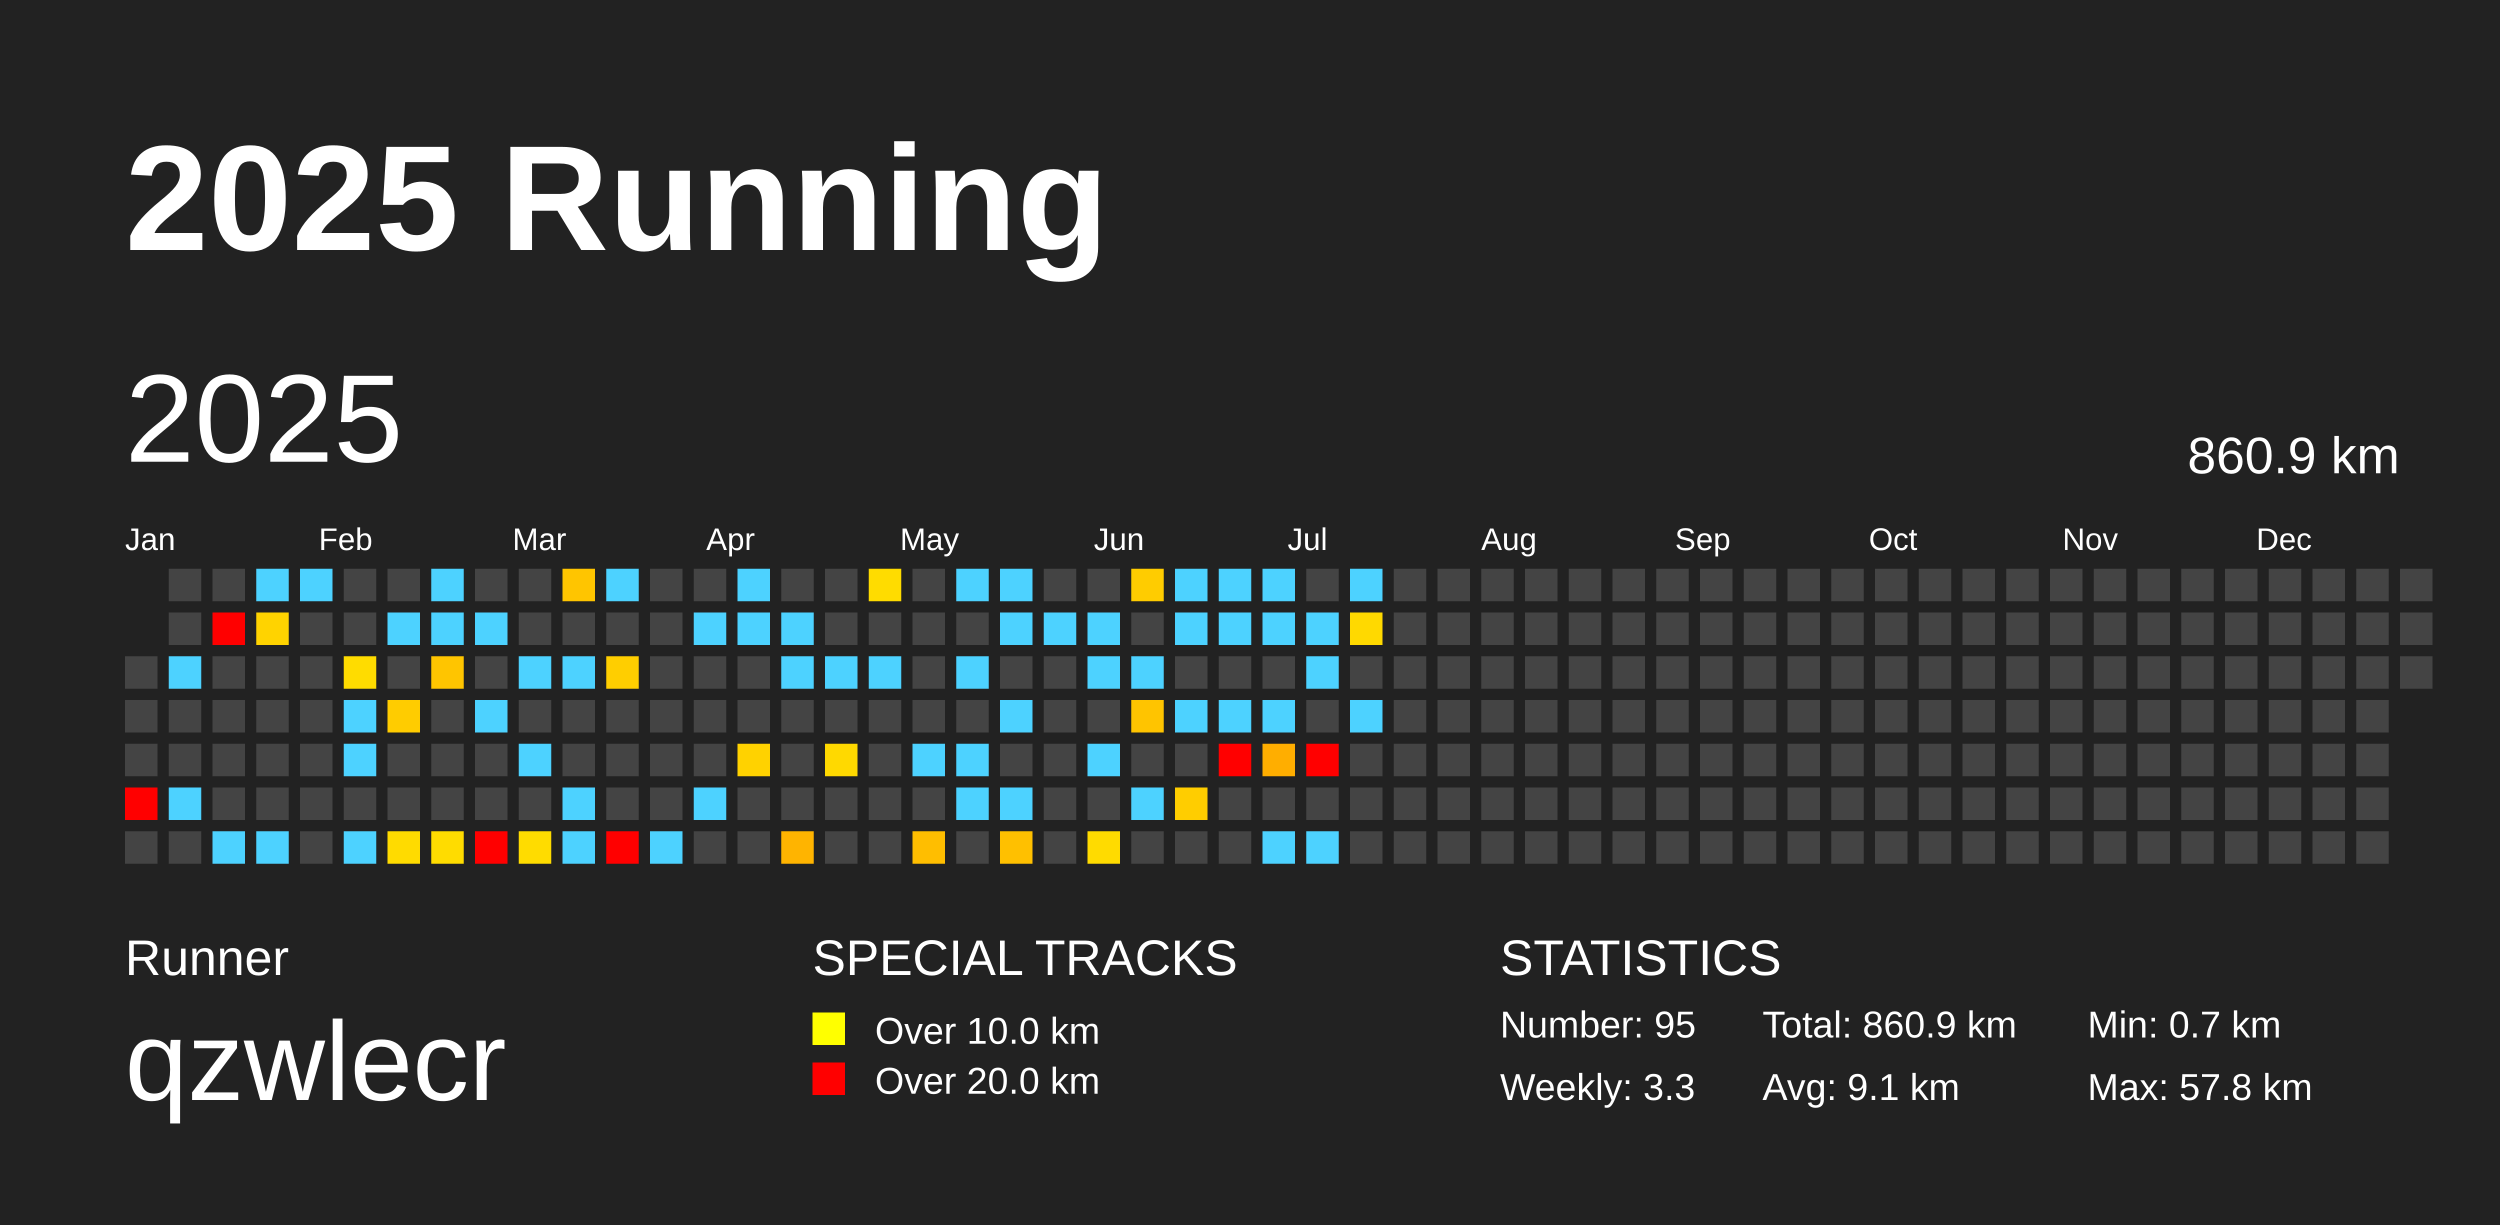
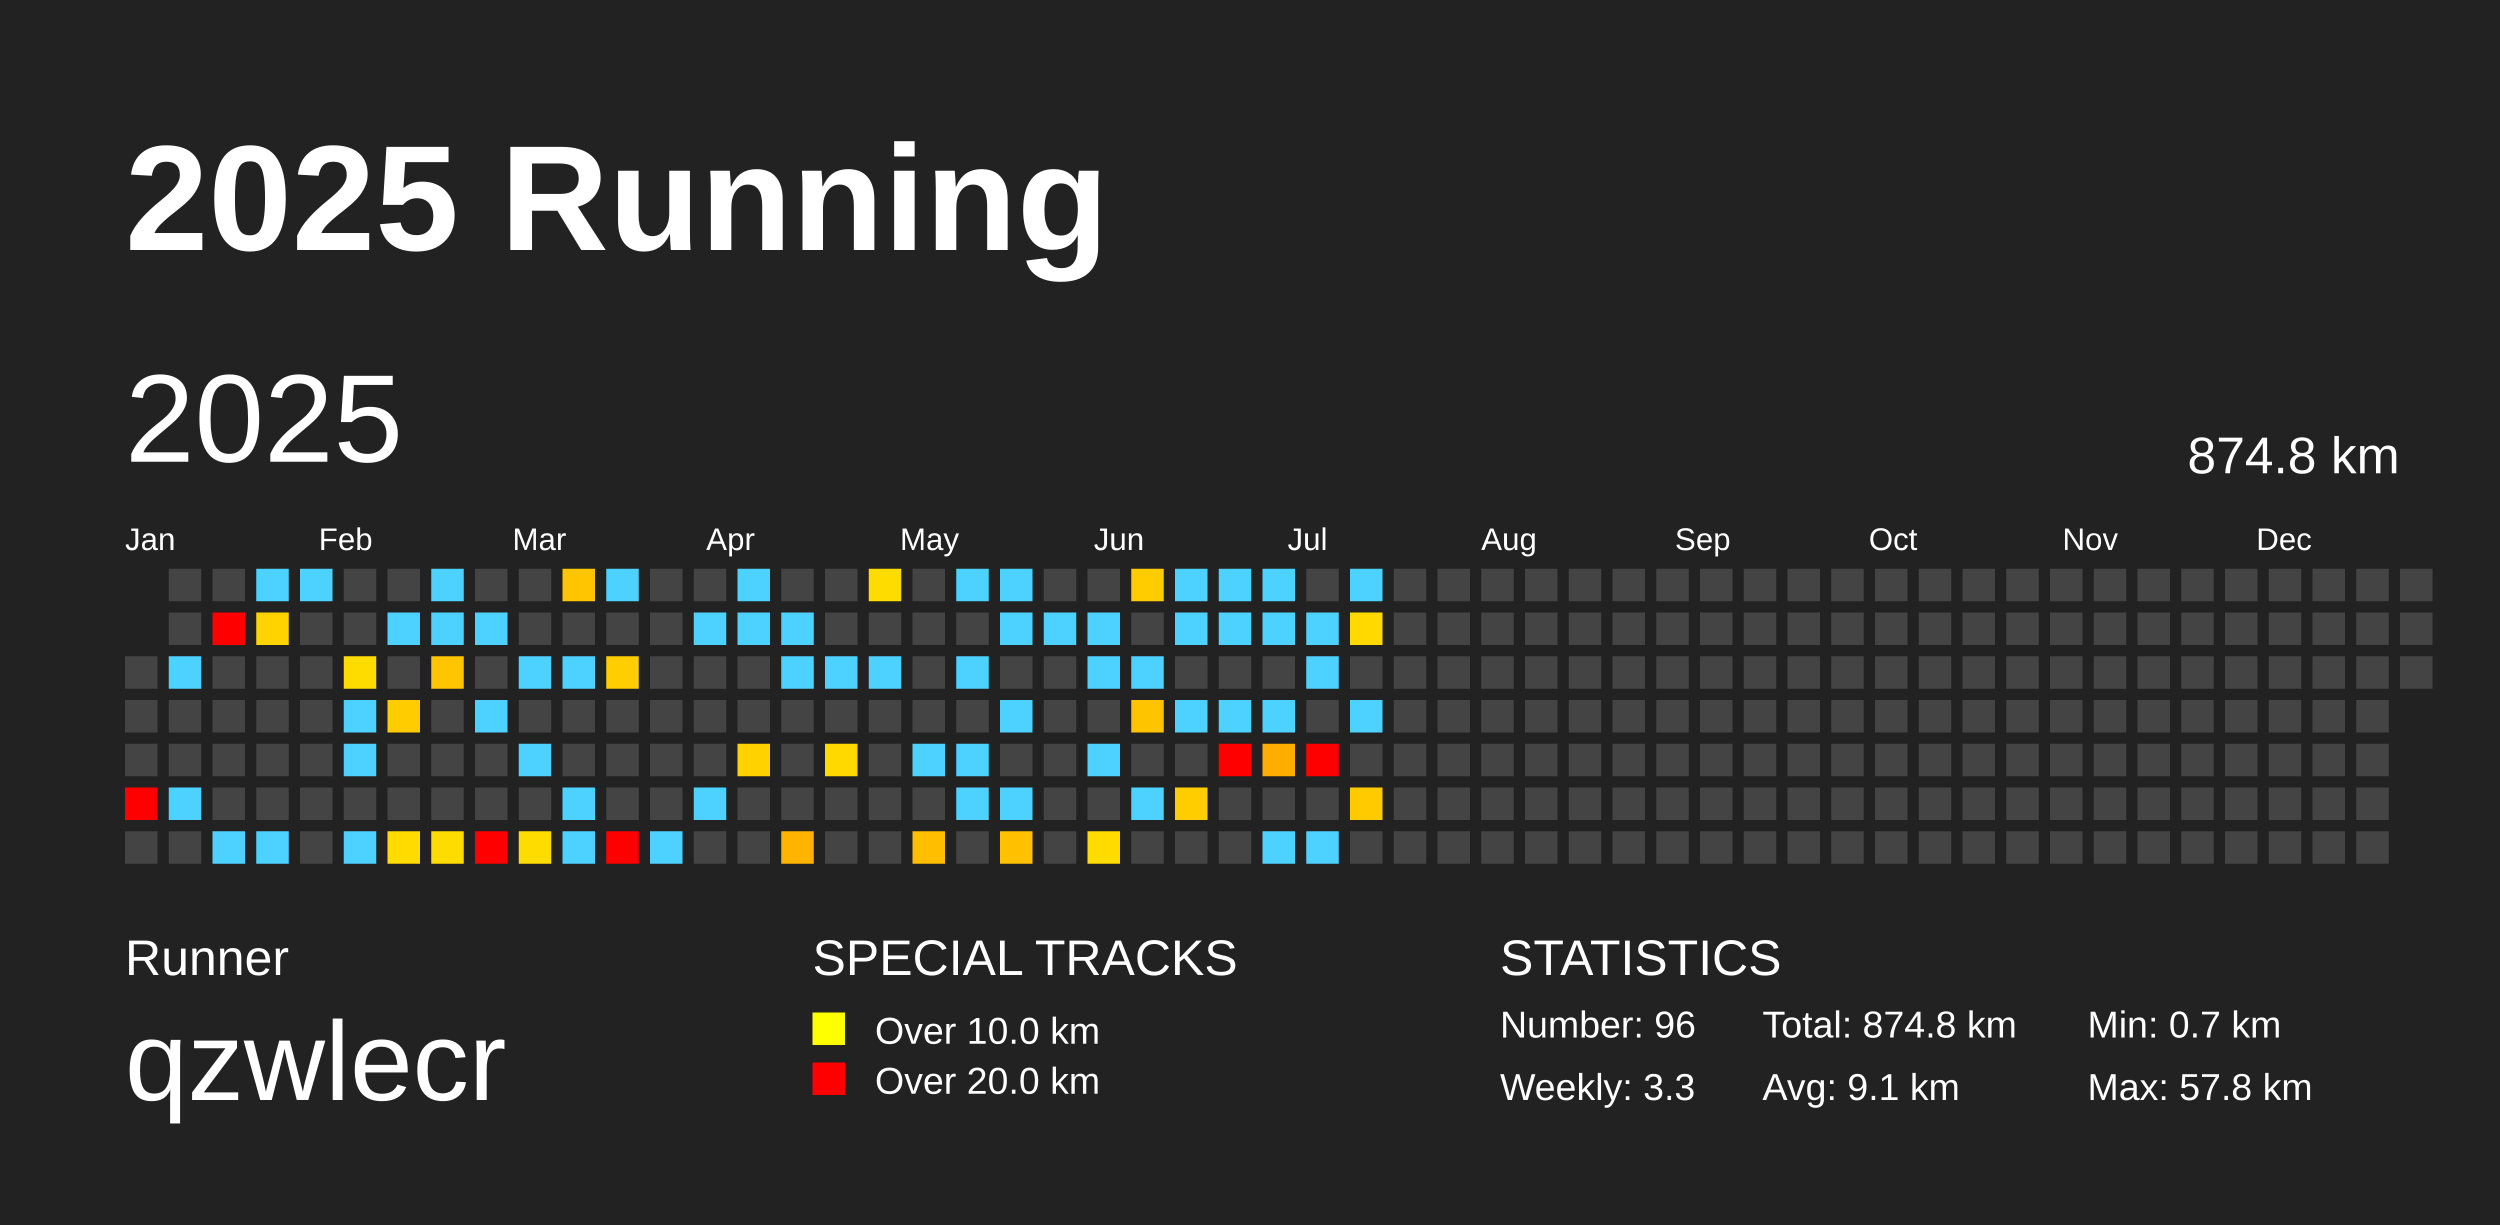
<svg xmlns="http://www.w3.org/2000/svg" baseProfile="full" height="98mm" version="1.1" viewBox="0,0,200,98" width="200mm">
  <defs />
  <rect fill="#222222" height="98" width="200" x="0" y="0" />
  <text fill="#FFFFFF" style="font-size:12px; font-family:Arial; font-weight:bold;" x="10" y="20">2025 Running</text>
  <text fill="#FFFFFF" style="font-size:4px; font-family:Arial" x="10" y="78">Runner</text>
  <text fill="#FFFFFF" style="font-size:9px; font-family:Arial" x="10" y="88">qzwlecr</text>
  <text fill="#FFFFFF" style="font-size:4px; font-family:Arial" x="65" y="78">SPECIAL TRACKS</text>
  <rect fill="yellow" height="2.6" width="2.6" x="65" y="81" />
  <text fill="#FFFFFF" style="font-size:3px; font-family:Arial" x="70" y="83.5">Over 10.0 km</text>
  <rect fill="red" height="2.6" width="2.6" x="65" y="85" />
  <text fill="#FFFFFF" style="font-size:3px; font-family:Arial" x="70" y="87.5">Over 20.0 km</text>
  <text fill="#FFFFFF" style="font-size:4px; font-family:Arial" x="120" y="78">STATISTICS</text>
-   <text fill="#FFFFFF" style="font-size:3px; font-family:Arial" x="120" y="83">Number: 95</text>
+   <text fill="#FFFFFF" style="font-size:3px; font-family:Arial" x="120" y="83">Number: 96</text>
  <text fill="#FFFFFF" style="font-size:3px; font-family:Arial" x="120" y="88">Weekly: 3.3</text>
-   <text fill="#FFFFFF" style="font-size:3px; font-family:Arial" x="141" y="83">Total: 860.9 km</text>
+   <text fill="#FFFFFF" style="font-size:3px; font-family:Arial" x="141" y="83">Total: 874.8 km</text>
  <text fill="#FFFFFF" style="font-size:3px; font-family:Arial" x="141" y="88">Avg: 9.1 km</text>
  <text fill="#FFFFFF" style="font-size:3px; font-family:Arial" x="167" y="83">Min: 0.7 km</text>
  <text fill="#FFFFFF" style="font-size:3px; font-family:Arial" x="167" y="88">Max: 57.8 km</text>
  <text dominant-baseline="hanging" fill="#FFFFFF" style="font-size:10.0px; font-family:Arial;" x="10" y="30">2025</text>
-   <text dominant-baseline="hanging" fill="#FFFFFF" style="font-size:4.125px; font-family:Arial;" x="175" y="35">860.9 km</text>
+   <text dominant-baseline="hanging" fill="#FFFFFF" style="font-size:4.125px; font-family:Arial;" x="175" y="35">874.8 km</text>
  <text fill="#FFFFFF" style="font-size:2.5px; font-family:Arial" x="10.0" y="44">Jan</text>
  <text fill="#FFFFFF" style="font-size:2.5px; font-family:Arial" x="25.5" y="44">Feb</text>
  <text fill="#FFFFFF" style="font-size:2.5px; font-family:Arial" x="41.0" y="44">Mar</text>
  <text fill="#FFFFFF" style="font-size:2.5px; font-family:Arial" x="56.5" y="44">Apr</text>
  <text fill="#FFFFFF" style="font-size:2.5px; font-family:Arial" x="72.0" y="44">May</text>
  <text fill="#FFFFFF" style="font-size:2.5px; font-family:Arial" x="87.5" y="44">Jun</text>
  <text fill="#FFFFFF" style="font-size:2.5px; font-family:Arial" x="103.0" y="44">Jul</text>
  <text fill="#FFFFFF" style="font-size:2.5px; font-family:Arial" x="118.5" y="44">Aug</text>
  <text fill="#FFFFFF" style="font-size:2.5px; font-family:Arial" x="134.0" y="44">Sep</text>
  <text fill="#FFFFFF" style="font-size:2.5px; font-family:Arial" x="149.5" y="44">Oct</text>
  <text fill="#FFFFFF" style="font-size:2.5px; font-family:Arial" x="165.0" y="44">Nov</text>
  <text fill="#FFFFFF" style="font-size:2.5px; font-family:Arial" x="180.5" y="44">Dec</text>
  <rect fill="#444444" height="2.6" width="2.6" x="10.0" y="52.5" />
  <rect fill="#444444" height="2.6" width="2.6" x="10.0" y="56.0" />
  <rect fill="#444444" height="2.6" width="2.6" x="10.0" y="59.5" />
  <rect fill="red" height="2.6" width="2.6" x="10.0" y="63.0" />
  <rect fill="#444444" height="2.6" width="2.6" x="10.0" y="66.5" />
  <rect fill="#444444" height="2.6" width="2.6" x="13.5" y="45.5" />
  <rect fill="#444444" height="2.6" width="2.6" x="13.5" y="49.0" />
  <rect fill="#4dd2ff" height="2.6" width="2.6" x="13.5" y="52.5" />
  <rect fill="#444444" height="2.6" width="2.6" x="13.5" y="56.0" />
  <rect fill="#444444" height="2.6" width="2.6" x="13.5" y="59.5" />
  <rect fill="#4dd2ff" height="2.6" width="2.6" x="13.5" y="63.0" />
  <rect fill="#444444" height="2.6" width="2.6" x="13.5" y="66.5" />
  <rect fill="#444444" height="2.6" width="2.6" x="17.0" y="45.5" />
  <rect fill="red" height="2.6" width="2.6" x="17.0" y="49.0" />
  <rect fill="#444444" height="2.6" width="2.6" x="17.0" y="52.5" />
  <rect fill="#444444" height="2.6" width="2.6" x="17.0" y="56.0" />
  <rect fill="#444444" height="2.6" width="2.6" x="17.0" y="59.5" />
  <rect fill="#444444" height="2.6" width="2.6" x="17.0" y="63.0" />
  <rect fill="#4dd2ff" height="2.6" width="2.6" x="17.0" y="66.5" />
  <rect fill="#4dd2ff" height="2.6" width="2.6" x="20.5" y="45.5" />
  <rect fill="#ffd300" height="2.6" width="2.6" x="20.5" y="49.0" />
  <rect fill="#444444" height="2.6" width="2.6" x="20.5" y="52.5" />
  <rect fill="#444444" height="2.6" width="2.6" x="20.5" y="56.0" />
  <rect fill="#444444" height="2.6" width="2.6" x="20.5" y="59.5" />
  <rect fill="#444444" height="2.6" width="2.6" x="20.5" y="63.0" />
  <rect fill="#4dd2ff" height="2.6" width="2.6" x="20.5" y="66.5" />
  <rect fill="#4dd2ff" height="2.6" width="2.6" x="24.0" y="45.5" />
  <rect fill="#444444" height="2.6" width="2.6" x="24.0" y="49.0" />
  <rect fill="#444444" height="2.6" width="2.6" x="24.0" y="52.5" />
  <rect fill="#444444" height="2.6" width="2.6" x="24.0" y="56.0" />
  <rect fill="#444444" height="2.6" width="2.6" x="24.0" y="59.5" />
  <rect fill="#444444" height="2.6" width="2.6" x="24.0" y="63.0" />
  <rect fill="#444444" height="2.6" width="2.6" x="24.0" y="66.5" />
  <rect fill="#444444" height="2.6" width="2.6" x="27.5" y="45.5" />
  <rect fill="#444444" height="2.6" width="2.6" x="27.5" y="49.0" />
  <rect fill="#ffdc00" height="2.6" width="2.6" x="27.5" y="52.5" />
  <rect fill="#4dd2ff" height="2.6" width="2.6" x="27.5" y="56.0" />
  <rect fill="#4dd2ff" height="2.6" width="2.6" x="27.5" y="59.5" />
  <rect fill="#444444" height="2.6" width="2.6" x="27.5" y="63.0" />
  <rect fill="#4dd2ff" height="2.6" width="2.6" x="27.5" y="66.5" />
  <rect fill="#444444" height="2.6" width="2.6" x="31.0" y="45.5" />
  <rect fill="#4dd2ff" height="2.6" width="2.6" x="31.0" y="49.0" />
  <rect fill="#444444" height="2.6" width="2.6" x="31.0" y="52.5" />
  <rect fill="#ffcc00" height="2.6" width="2.6" x="31.0" y="56.0" />
  <rect fill="#444444" height="2.6" width="2.6" x="31.0" y="59.5" />
  <rect fill="#444444" height="2.6" width="2.6" x="31.0" y="63.0" />
  <rect fill="#ffdb00" height="2.6" width="2.6" x="31.0" y="66.5" />
  <rect fill="#4dd2ff" height="2.6" width="2.6" x="34.5" y="45.5" />
  <rect fill="#4dd2ff" height="2.6" width="2.6" x="34.5" y="49.0" />
  <rect fill="#ffc500" height="2.6" width="2.6" x="34.5" y="52.5" />
  <rect fill="#444444" height="2.6" width="2.6" x="34.5" y="56.0" />
  <rect fill="#444444" height="2.6" width="2.6" x="34.5" y="59.5" />
  <rect fill="#444444" height="2.6" width="2.6" x="34.5" y="63.0" />
  <rect fill="#ffdc00" height="2.6" width="2.6" x="34.5" y="66.5" />
  <rect fill="#444444" height="2.6" width="2.6" x="38.0" y="45.5" />
  <rect fill="#4dd2ff" height="2.6" width="2.6" x="38.0" y="49.0" />
  <rect fill="#444444" height="2.6" width="2.6" x="38.0" y="52.5" />
  <rect fill="#4dd2ff" height="2.6" width="2.6" x="38.0" y="56.0" />
  <rect fill="#444444" height="2.6" width="2.6" x="38.0" y="59.5" />
  <rect fill="#444444" height="2.6" width="2.6" x="38.0" y="63.0" />
  <rect fill="red" height="2.6" width="2.6" x="38.0" y="66.5" />
  <rect fill="#444444" height="2.6" width="2.6" x="41.5" y="45.5" />
  <rect fill="#444444" height="2.6" width="2.6" x="41.5" y="49.0" />
  <rect fill="#4dd2ff" height="2.6" width="2.6" x="41.5" y="52.5" />
  <rect fill="#444444" height="2.6" width="2.6" x="41.5" y="56.0" />
  <rect fill="#4dd2ff" height="2.6" width="2.6" x="41.5" y="59.5" />
  <rect fill="#444444" height="2.6" width="2.6" x="41.5" y="63.0" />
  <rect fill="#ffdc00" height="2.6" width="2.6" x="41.5" y="66.5" />
  <rect fill="#ffc500" height="2.6" width="2.6" x="45.0" y="45.5" />
  <rect fill="#444444" height="2.6" width="2.6" x="45.0" y="49.0" />
  <rect fill="#4dd2ff" height="2.6" width="2.6" x="45.0" y="52.5" />
  <rect fill="#444444" height="2.6" width="2.6" x="45.0" y="56.0" />
  <rect fill="#444444" height="2.6" width="2.6" x="45.0" y="59.5" />
  <rect fill="#4dd2ff" height="2.6" width="2.6" x="45.0" y="63.0" />
  <rect fill="#4dd2ff" height="2.6" width="2.6" x="45.0" y="66.5" />
  <rect fill="#4dd2ff" height="2.6" width="2.6" x="48.5" y="45.5" />
  <rect fill="#444444" height="2.6" width="2.6" x="48.5" y="49.0" />
  <rect fill="#ffce00" height="2.6" width="2.6" x="48.5" y="52.5" />
  <rect fill="#444444" height="2.6" width="2.6" x="48.5" y="56.0" />
  <rect fill="#444444" height="2.6" width="2.6" x="48.5" y="59.5" />
  <rect fill="#444444" height="2.6" width="2.6" x="48.5" y="63.0" />
  <rect fill="red" height="2.6" width="2.6" x="48.5" y="66.5" />
  <rect fill="#444444" height="2.6" width="2.6" x="52.0" y="45.5" />
  <rect fill="#444444" height="2.6" width="2.6" x="52.0" y="49.0" />
  <rect fill="#444444" height="2.6" width="2.6" x="52.0" y="52.5" />
  <rect fill="#444444" height="2.6" width="2.6" x="52.0" y="56.0" />
  <rect fill="#444444" height="2.6" width="2.6" x="52.0" y="59.5" />
  <rect fill="#444444" height="2.6" width="2.6" x="52.0" y="63.0" />
  <rect fill="#4dd2ff" height="2.6" width="2.6" x="52.0" y="66.5" />
  <rect fill="#444444" height="2.6" width="2.6" x="55.5" y="45.5" />
  <rect fill="#4dd2ff" height="2.6" width="2.6" x="55.5" y="49.0" />
  <rect fill="#444444" height="2.6" width="2.6" x="55.5" y="52.5" />
  <rect fill="#444444" height="2.6" width="2.6" x="55.5" y="56.0" />
  <rect fill="#444444" height="2.6" width="2.6" x="55.5" y="59.5" />
  <rect fill="#4dd2ff" height="2.6" width="2.6" x="55.5" y="63.0" />
  <rect fill="#444444" height="2.6" width="2.6" x="55.5" y="66.5" />
  <rect fill="#4dd2ff" height="2.6" width="2.6" x="59.0" y="45.5" />
  <rect fill="#4dd2ff" height="2.6" width="2.6" x="59.0" y="49.0" />
  <rect fill="#444444" height="2.6" width="2.6" x="59.0" y="52.5" />
  <rect fill="#444444" height="2.6" width="2.6" x="59.0" y="56.0" />
  <rect fill="#ffd200" height="2.6" width="2.6" x="59.0" y="59.5" />
  <rect fill="#444444" height="2.6" width="2.6" x="59.0" y="63.0" />
  <rect fill="#444444" height="2.6" width="2.6" x="59.0" y="66.5" />
  <rect fill="#444444" height="2.6" width="2.6" x="62.5" y="45.5" />
  <rect fill="#4dd2ff" height="2.6" width="2.6" x="62.5" y="49.0" />
  <rect fill="#4dd2ff" height="2.6" width="2.6" x="62.5" y="52.5" />
  <rect fill="#444444" height="2.6" width="2.6" x="62.5" y="56.0" />
  <rect fill="#444444" height="2.6" width="2.6" x="62.5" y="59.5" />
  <rect fill="#444444" height="2.6" width="2.6" x="62.5" y="63.0" />
  <rect fill="#ffb400" height="2.6" width="2.6" x="62.5" y="66.5" />
  <rect fill="#444444" height="2.6" width="2.6" x="66.0" y="45.5" />
  <rect fill="#444444" height="2.6" width="2.6" x="66.0" y="49.0" />
  <rect fill="#4dd2ff" height="2.6" width="2.6" x="66.0" y="52.5" />
  <rect fill="#444444" height="2.6" width="2.6" x="66.0" y="56.0" />
  <rect fill="#ffd900" height="2.6" width="2.6" x="66.0" y="59.5" />
  <rect fill="#444444" height="2.6" width="2.6" x="66.0" y="63.0" />
  <rect fill="#444444" height="2.6" width="2.6" x="66.0" y="66.5" />
  <rect fill="#ffdc00" height="2.6" width="2.6" x="69.5" y="45.5" />
  <rect fill="#444444" height="2.6" width="2.6" x="69.5" y="49.0" />
  <rect fill="#4dd2ff" height="2.6" width="2.6" x="69.5" y="52.5" />
  <rect fill="#444444" height="2.6" width="2.6" x="69.5" y="56.0" />
  <rect fill="#444444" height="2.6" width="2.6" x="69.5" y="59.5" />
  <rect fill="#444444" height="2.6" width="2.6" x="69.5" y="63.0" />
  <rect fill="#444444" height="2.6" width="2.6" x="69.5" y="66.5" />
  <rect fill="#444444" height="2.6" width="2.6" x="73.0" y="45.5" />
  <rect fill="#444444" height="2.6" width="2.6" x="73.0" y="49.0" />
  <rect fill="#444444" height="2.6" width="2.6" x="73.0" y="52.5" />
  <rect fill="#444444" height="2.6" width="2.6" x="73.0" y="56.0" />
  <rect fill="#4dd2ff" height="2.6" width="2.6" x="73.0" y="59.5" />
  <rect fill="#444444" height="2.6" width="2.6" x="73.0" y="63.0" />
  <rect fill="#ffbe00" height="2.6" width="2.6" x="73.0" y="66.5" />
  <rect fill="#4dd2ff" height="2.6" width="2.6" x="76.5" y="45.5" />
  <rect fill="#444444" height="2.6" width="2.6" x="76.5" y="49.0" />
  <rect fill="#4dd2ff" height="2.6" width="2.6" x="76.5" y="52.5" />
  <rect fill="#444444" height="2.6" width="2.6" x="76.5" y="56.0" />
  <rect fill="#4dd2ff" height="2.6" width="2.6" x="76.5" y="59.5" />
  <rect fill="#4dd2ff" height="2.6" width="2.6" x="76.5" y="63.0" />
  <rect fill="#444444" height="2.6" width="2.6" x="76.5" y="66.5" />
  <rect fill="#4dd2ff" height="2.6" width="2.6" x="80.0" y="45.5" />
  <rect fill="#4dd2ff" height="2.6" width="2.6" x="80.0" y="49.0" />
  <rect fill="#444444" height="2.6" width="2.6" x="80.0" y="52.5" />
  <rect fill="#4dd2ff" height="2.6" width="2.6" x="80.0" y="56.0" />
  <rect fill="#444444" height="2.6" width="2.6" x="80.0" y="59.5" />
  <rect fill="#4dd2ff" height="2.6" width="2.6" x="80.0" y="63.0" />
  <rect fill="#ffc000" height="2.6" width="2.6" x="80.0" y="66.5" />
  <rect fill="#444444" height="2.6" width="2.6" x="83.5" y="45.5" />
  <rect fill="#4dd2ff" height="2.6" width="2.6" x="83.5" y="49.0" />
  <rect fill="#444444" height="2.6" width="2.6" x="83.5" y="52.5" />
  <rect fill="#444444" height="2.6" width="2.6" x="83.5" y="56.0" />
  <rect fill="#444444" height="2.6" width="2.6" x="83.5" y="59.5" />
  <rect fill="#444444" height="2.6" width="2.6" x="83.5" y="63.0" />
  <rect fill="#444444" height="2.6" width="2.6" x="83.5" y="66.5" />
  <rect fill="#444444" height="2.6" width="2.6" x="87.0" y="45.5" />
  <rect fill="#4dd2ff" height="2.6" width="2.6" x="87.0" y="49.0" />
  <rect fill="#4dd2ff" height="2.6" width="2.6" x="87.0" y="52.5" />
  <rect fill="#444444" height="2.6" width="2.6" x="87.0" y="56.0" />
  <rect fill="#4dd2ff" height="2.6" width="2.6" x="87.0" y="59.5" />
  <rect fill="#444444" height="2.6" width="2.6" x="87.0" y="63.0" />
  <rect fill="#ffdb00" height="2.6" width="2.6" x="87.0" y="66.5" />
  <rect fill="#ffcc00" height="2.6" width="2.6" x="90.5" y="45.5" />
  <rect fill="#444444" height="2.6" width="2.6" x="90.5" y="49.0" />
  <rect fill="#4dd2ff" height="2.6" width="2.6" x="90.5" y="52.5" />
  <rect fill="#ffc400" height="2.6" width="2.6" x="90.5" y="56.0" />
  <rect fill="#444444" height="2.6" width="2.6" x="90.5" y="59.5" />
  <rect fill="#4dd2ff" height="2.6" width="2.6" x="90.5" y="63.0" />
  <rect fill="#444444" height="2.6" width="2.6" x="90.5" y="66.5" />
  <rect fill="#4dd2ff" height="2.6" width="2.6" x="94.0" y="45.5" />
  <rect fill="#4dd2ff" height="2.6" width="2.6" x="94.0" y="49.0" />
  <rect fill="#444444" height="2.6" width="2.6" x="94.0" y="52.5" />
  <rect fill="#4dd2ff" height="2.6" width="2.6" x="94.0" y="56.0" />
  <rect fill="#444444" height="2.6" width="2.6" x="94.0" y="59.5" />
  <rect fill="#ffcd00" height="2.6" width="2.6" x="94.0" y="63.0" />
  <rect fill="#444444" height="2.6" width="2.6" x="94.0" y="66.5" />
  <rect fill="#4dd2ff" height="2.6" width="2.6" x="97.5" y="45.5" />
  <rect fill="#4dd2ff" height="2.6" width="2.6" x="97.5" y="49.0" />
  <rect fill="#444444" height="2.6" width="2.6" x="97.5" y="52.5" />
  <rect fill="#4dd2ff" height="2.6" width="2.6" x="97.5" y="56.0" />
  <rect fill="red" height="2.6" width="2.6" x="97.5" y="59.5" />
  <rect fill="#444444" height="2.6" width="2.6" x="97.5" y="63.0" />
  <rect fill="#444444" height="2.6" width="2.6" x="97.5" y="66.5" />
  <rect fill="#4dd2ff" height="2.6" width="2.6" x="101.0" y="45.5" />
  <rect fill="#4dd2ff" height="2.6" width="2.6" x="101.0" y="49.0" />
  <rect fill="#444444" height="2.6" width="2.6" x="101.0" y="52.5" />
  <rect fill="#4dd2ff" height="2.6" width="2.6" x="101.0" y="56.0" />
  <rect fill="#ffae00" height="2.6" width="2.6" x="101.0" y="59.5" />
  <rect fill="#444444" height="2.6" width="2.6" x="101.0" y="63.0" />
  <rect fill="#4dd2ff" height="2.6" width="2.6" x="101.0" y="66.5" />
  <rect fill="#444444" height="2.6" width="2.6" x="104.5" y="45.5" />
  <rect fill="#4dd2ff" height="2.6" width="2.6" x="104.5" y="49.0" />
  <rect fill="#4dd2ff" height="2.6" width="2.6" x="104.5" y="52.5" />
  <rect fill="#444444" height="2.6" width="2.6" x="104.5" y="56.0" />
  <rect fill="red" height="2.6" width="2.6" x="104.5" y="59.5" />
  <rect fill="#444444" height="2.6" width="2.6" x="104.5" y="63.0" />
  <rect fill="#4dd2ff" height="2.6" width="2.6" x="104.5" y="66.5" />
  <rect fill="#4dd2ff" height="2.6" width="2.6" x="108.0" y="45.5" />
  <rect fill="#ffd900" height="2.6" width="2.6" x="108.0" y="49.0" />
  <rect fill="#444444" height="2.6" width="2.6" x="108.0" y="52.5" />
  <rect fill="#4dd2ff" height="2.6" width="2.6" x="108.0" y="56.0" />
  <rect fill="#444444" height="2.6" width="2.6" x="108.0" y="59.5" />
-   <rect fill="#444444" height="2.6" width="2.6" x="108.0" y="63.0" />
+   <rect fill="#ffca00" height="2.6" width="2.6" x="108.0" y="63.0" />
  <rect fill="#444444" height="2.6" width="2.6" x="108.0" y="66.5" />
  <rect fill="#444444" height="2.6" width="2.6" x="111.5" y="45.5" />
  <rect fill="#444444" height="2.6" width="2.6" x="111.5" y="49.0" />
  <rect fill="#444444" height="2.6" width="2.6" x="111.5" y="52.5" />
  <rect fill="#444444" height="2.6" width="2.6" x="111.5" y="56.0" />
  <rect fill="#444444" height="2.6" width="2.6" x="111.5" y="59.5" />
  <rect fill="#444444" height="2.6" width="2.6" x="111.5" y="63.0" />
  <rect fill="#444444" height="2.6" width="2.6" x="111.5" y="66.5" />
  <rect fill="#444444" height="2.6" width="2.6" x="115.0" y="45.5" />
  <rect fill="#444444" height="2.6" width="2.6" x="115.0" y="49.0" />
  <rect fill="#444444" height="2.6" width="2.6" x="115.0" y="52.5" />
  <rect fill="#444444" height="2.6" width="2.6" x="115.0" y="56.0" />
  <rect fill="#444444" height="2.6" width="2.6" x="115.0" y="59.5" />
  <rect fill="#444444" height="2.6" width="2.6" x="115.0" y="63.0" />
  <rect fill="#444444" height="2.6" width="2.6" x="115.0" y="66.5" />
  <rect fill="#444444" height="2.6" width="2.6" x="118.5" y="45.5" />
  <rect fill="#444444" height="2.6" width="2.6" x="118.5" y="49.0" />
  <rect fill="#444444" height="2.6" width="2.6" x="118.5" y="52.5" />
  <rect fill="#444444" height="2.6" width="2.6" x="118.5" y="56.0" />
  <rect fill="#444444" height="2.6" width="2.6" x="118.5" y="59.5" />
  <rect fill="#444444" height="2.6" width="2.6" x="118.5" y="63.0" />
  <rect fill="#444444" height="2.6" width="2.6" x="118.5" y="66.5" />
  <rect fill="#444444" height="2.6" width="2.6" x="122.0" y="45.5" />
  <rect fill="#444444" height="2.6" width="2.6" x="122.0" y="49.0" />
  <rect fill="#444444" height="2.6" width="2.6" x="122.0" y="52.5" />
  <rect fill="#444444" height="2.6" width="2.6" x="122.0" y="56.0" />
  <rect fill="#444444" height="2.6" width="2.6" x="122.0" y="59.5" />
  <rect fill="#444444" height="2.6" width="2.6" x="122.0" y="63.0" />
  <rect fill="#444444" height="2.6" width="2.6" x="122.0" y="66.5" />
  <rect fill="#444444" height="2.6" width="2.6" x="125.5" y="45.5" />
  <rect fill="#444444" height="2.6" width="2.6" x="125.5" y="49.0" />
  <rect fill="#444444" height="2.6" width="2.6" x="125.5" y="52.5" />
  <rect fill="#444444" height="2.6" width="2.6" x="125.5" y="56.0" />
  <rect fill="#444444" height="2.6" width="2.6" x="125.5" y="59.5" />
  <rect fill="#444444" height="2.6" width="2.6" x="125.5" y="63.0" />
  <rect fill="#444444" height="2.6" width="2.6" x="125.5" y="66.5" />
  <rect fill="#444444" height="2.6" width="2.6" x="129.0" y="45.5" />
  <rect fill="#444444" height="2.6" width="2.6" x="129.0" y="49.0" />
  <rect fill="#444444" height="2.6" width="2.6" x="129.0" y="52.5" />
  <rect fill="#444444" height="2.6" width="2.6" x="129.0" y="56.0" />
  <rect fill="#444444" height="2.6" width="2.6" x="129.0" y="59.5" />
  <rect fill="#444444" height="2.6" width="2.6" x="129.0" y="63.0" />
  <rect fill="#444444" height="2.6" width="2.6" x="129.0" y="66.5" />
  <rect fill="#444444" height="2.6" width="2.6" x="132.5" y="45.5" />
  <rect fill="#444444" height="2.6" width="2.6" x="132.5" y="49.0" />
  <rect fill="#444444" height="2.6" width="2.6" x="132.5" y="52.5" />
  <rect fill="#444444" height="2.6" width="2.6" x="132.5" y="56.0" />
  <rect fill="#444444" height="2.6" width="2.6" x="132.5" y="59.5" />
  <rect fill="#444444" height="2.6" width="2.6" x="132.5" y="63.0" />
  <rect fill="#444444" height="2.6" width="2.6" x="132.5" y="66.5" />
  <rect fill="#444444" height="2.6" width="2.6" x="136.0" y="45.5" />
  <rect fill="#444444" height="2.6" width="2.6" x="136.0" y="49.0" />
  <rect fill="#444444" height="2.6" width="2.6" x="136.0" y="52.5" />
  <rect fill="#444444" height="2.6" width="2.6" x="136.0" y="56.0" />
  <rect fill="#444444" height="2.6" width="2.6" x="136.0" y="59.5" />
  <rect fill="#444444" height="2.6" width="2.6" x="136.0" y="63.0" />
  <rect fill="#444444" height="2.6" width="2.6" x="136.0" y="66.5" />
  <rect fill="#444444" height="2.6" width="2.6" x="139.5" y="45.5" />
  <rect fill="#444444" height="2.6" width="2.6" x="139.5" y="49.0" />
  <rect fill="#444444" height="2.6" width="2.6" x="139.5" y="52.5" />
  <rect fill="#444444" height="2.6" width="2.6" x="139.5" y="56.0" />
  <rect fill="#444444" height="2.6" width="2.6" x="139.5" y="59.5" />
  <rect fill="#444444" height="2.6" width="2.6" x="139.5" y="63.0" />
  <rect fill="#444444" height="2.6" width="2.6" x="139.5" y="66.5" />
  <rect fill="#444444" height="2.6" width="2.6" x="143.0" y="45.5" />
  <rect fill="#444444" height="2.6" width="2.6" x="143.0" y="49.0" />
  <rect fill="#444444" height="2.6" width="2.6" x="143.0" y="52.5" />
  <rect fill="#444444" height="2.6" width="2.6" x="143.0" y="56.0" />
  <rect fill="#444444" height="2.6" width="2.6" x="143.0" y="59.5" />
  <rect fill="#444444" height="2.6" width="2.6" x="143.0" y="63.0" />
  <rect fill="#444444" height="2.6" width="2.6" x="143.0" y="66.5" />
  <rect fill="#444444" height="2.6" width="2.6" x="146.5" y="45.5" />
  <rect fill="#444444" height="2.6" width="2.6" x="146.5" y="49.0" />
  <rect fill="#444444" height="2.6" width="2.6" x="146.5" y="52.5" />
  <rect fill="#444444" height="2.6" width="2.6" x="146.5" y="56.0" />
  <rect fill="#444444" height="2.6" width="2.6" x="146.5" y="59.5" />
  <rect fill="#444444" height="2.6" width="2.6" x="146.5" y="63.0" />
  <rect fill="#444444" height="2.6" width="2.6" x="146.5" y="66.5" />
  <rect fill="#444444" height="2.6" width="2.6" x="150.0" y="45.5" />
  <rect fill="#444444" height="2.6" width="2.6" x="150.0" y="49.0" />
  <rect fill="#444444" height="2.6" width="2.6" x="150.0" y="52.5" />
  <rect fill="#444444" height="2.6" width="2.6" x="150.0" y="56.0" />
  <rect fill="#444444" height="2.6" width="2.6" x="150.0" y="59.5" />
  <rect fill="#444444" height="2.6" width="2.6" x="150.0" y="63.0" />
  <rect fill="#444444" height="2.6" width="2.6" x="150.0" y="66.5" />
  <rect fill="#444444" height="2.6" width="2.6" x="153.5" y="45.5" />
  <rect fill="#444444" height="2.6" width="2.6" x="153.5" y="49.0" />
  <rect fill="#444444" height="2.6" width="2.6" x="153.5" y="52.5" />
  <rect fill="#444444" height="2.6" width="2.6" x="153.5" y="56.0" />
  <rect fill="#444444" height="2.6" width="2.6" x="153.5" y="59.5" />
  <rect fill="#444444" height="2.6" width="2.6" x="153.5" y="63.0" />
  <rect fill="#444444" height="2.6" width="2.6" x="153.5" y="66.5" />
  <rect fill="#444444" height="2.6" width="2.6" x="157.0" y="45.5" />
  <rect fill="#444444" height="2.6" width="2.6" x="157.0" y="49.0" />
  <rect fill="#444444" height="2.6" width="2.6" x="157.0" y="52.5" />
  <rect fill="#444444" height="2.6" width="2.6" x="157.0" y="56.0" />
  <rect fill="#444444" height="2.6" width="2.6" x="157.0" y="59.5" />
  <rect fill="#444444" height="2.6" width="2.6" x="157.0" y="63.0" />
  <rect fill="#444444" height="2.6" width="2.6" x="157.0" y="66.5" />
  <rect fill="#444444" height="2.6" width="2.6" x="160.5" y="45.5" />
  <rect fill="#444444" height="2.6" width="2.6" x="160.5" y="49.0" />
  <rect fill="#444444" height="2.6" width="2.6" x="160.5" y="52.5" />
  <rect fill="#444444" height="2.6" width="2.6" x="160.5" y="56.0" />
  <rect fill="#444444" height="2.6" width="2.6" x="160.5" y="59.5" />
  <rect fill="#444444" height="2.6" width="2.6" x="160.5" y="63.0" />
  <rect fill="#444444" height="2.6" width="2.6" x="160.5" y="66.5" />
  <rect fill="#444444" height="2.6" width="2.6" x="164.0" y="45.5" />
  <rect fill="#444444" height="2.6" width="2.6" x="164.0" y="49.0" />
  <rect fill="#444444" height="2.6" width="2.6" x="164.0" y="52.5" />
  <rect fill="#444444" height="2.6" width="2.6" x="164.0" y="56.0" />
  <rect fill="#444444" height="2.6" width="2.6" x="164.0" y="59.5" />
  <rect fill="#444444" height="2.6" width="2.6" x="164.0" y="63.0" />
  <rect fill="#444444" height="2.6" width="2.6" x="164.0" y="66.5" />
  <rect fill="#444444" height="2.6" width="2.6" x="167.5" y="45.5" />
  <rect fill="#444444" height="2.6" width="2.6" x="167.5" y="49.0" />
  <rect fill="#444444" height="2.6" width="2.6" x="167.5" y="52.5" />
  <rect fill="#444444" height="2.6" width="2.6" x="167.5" y="56.0" />
  <rect fill="#444444" height="2.6" width="2.6" x="167.5" y="59.5" />
  <rect fill="#444444" height="2.6" width="2.6" x="167.5" y="63.0" />
  <rect fill="#444444" height="2.6" width="2.6" x="167.5" y="66.5" />
  <rect fill="#444444" height="2.6" width="2.6" x="171.0" y="45.5" />
  <rect fill="#444444" height="2.6" width="2.6" x="171.0" y="49.0" />
  <rect fill="#444444" height="2.6" width="2.6" x="171.0" y="52.5" />
  <rect fill="#444444" height="2.6" width="2.6" x="171.0" y="56.0" />
  <rect fill="#444444" height="2.6" width="2.6" x="171.0" y="59.5" />
  <rect fill="#444444" height="2.6" width="2.6" x="171.0" y="63.0" />
  <rect fill="#444444" height="2.6" width="2.6" x="171.0" y="66.5" />
  <rect fill="#444444" height="2.6" width="2.6" x="174.5" y="45.5" />
  <rect fill="#444444" height="2.6" width="2.6" x="174.5" y="49.0" />
  <rect fill="#444444" height="2.6" width="2.6" x="174.5" y="52.5" />
  <rect fill="#444444" height="2.6" width="2.6" x="174.5" y="56.0" />
  <rect fill="#444444" height="2.6" width="2.6" x="174.5" y="59.5" />
  <rect fill="#444444" height="2.6" width="2.6" x="174.5" y="63.0" />
  <rect fill="#444444" height="2.6" width="2.6" x="174.5" y="66.5" />
  <rect fill="#444444" height="2.6" width="2.6" x="178.0" y="45.5" />
  <rect fill="#444444" height="2.6" width="2.6" x="178.0" y="49.0" />
  <rect fill="#444444" height="2.6" width="2.6" x="178.0" y="52.5" />
  <rect fill="#444444" height="2.6" width="2.6" x="178.0" y="56.0" />
  <rect fill="#444444" height="2.6" width="2.6" x="178.0" y="59.5" />
  <rect fill="#444444" height="2.6" width="2.6" x="178.0" y="63.0" />
  <rect fill="#444444" height="2.6" width="2.6" x="178.0" y="66.5" />
  <rect fill="#444444" height="2.6" width="2.6" x="181.5" y="45.5" />
  <rect fill="#444444" height="2.6" width="2.6" x="181.5" y="49.0" />
  <rect fill="#444444" height="2.6" width="2.6" x="181.5" y="52.5" />
  <rect fill="#444444" height="2.6" width="2.6" x="181.5" y="56.0" />
  <rect fill="#444444" height="2.6" width="2.6" x="181.5" y="59.5" />
  <rect fill="#444444" height="2.6" width="2.6" x="181.5" y="63.0" />
  <rect fill="#444444" height="2.6" width="2.6" x="181.5" y="66.5" />
  <rect fill="#444444" height="2.6" width="2.6" x="185.0" y="45.5" />
  <rect fill="#444444" height="2.6" width="2.6" x="185.0" y="49.0" />
  <rect fill="#444444" height="2.6" width="2.6" x="185.0" y="52.5" />
  <rect fill="#444444" height="2.6" width="2.6" x="185.0" y="56.0" />
  <rect fill="#444444" height="2.6" width="2.6" x="185.0" y="59.5" />
  <rect fill="#444444" height="2.6" width="2.6" x="185.0" y="63.0" />
  <rect fill="#444444" height="2.6" width="2.6" x="185.0" y="66.5" />
  <rect fill="#444444" height="2.6" width="2.6" x="188.5" y="45.5" />
  <rect fill="#444444" height="2.6" width="2.6" x="188.5" y="49.0" />
  <rect fill="#444444" height="2.6" width="2.6" x="188.5" y="52.5" />
  <rect fill="#444444" height="2.6" width="2.6" x="188.5" y="56.0" />
  <rect fill="#444444" height="2.6" width="2.6" x="188.5" y="59.5" />
  <rect fill="#444444" height="2.6" width="2.6" x="188.5" y="63.0" />
  <rect fill="#444444" height="2.6" width="2.6" x="188.5" y="66.5" />
  <rect fill="#444444" height="2.6" width="2.6" x="192.0" y="45.5" />
  <rect fill="#444444" height="2.6" width="2.6" x="192.0" y="49.0" />
  <rect fill="#444444" height="2.6" width="2.6" x="192.0" y="52.5" />
</svg>
